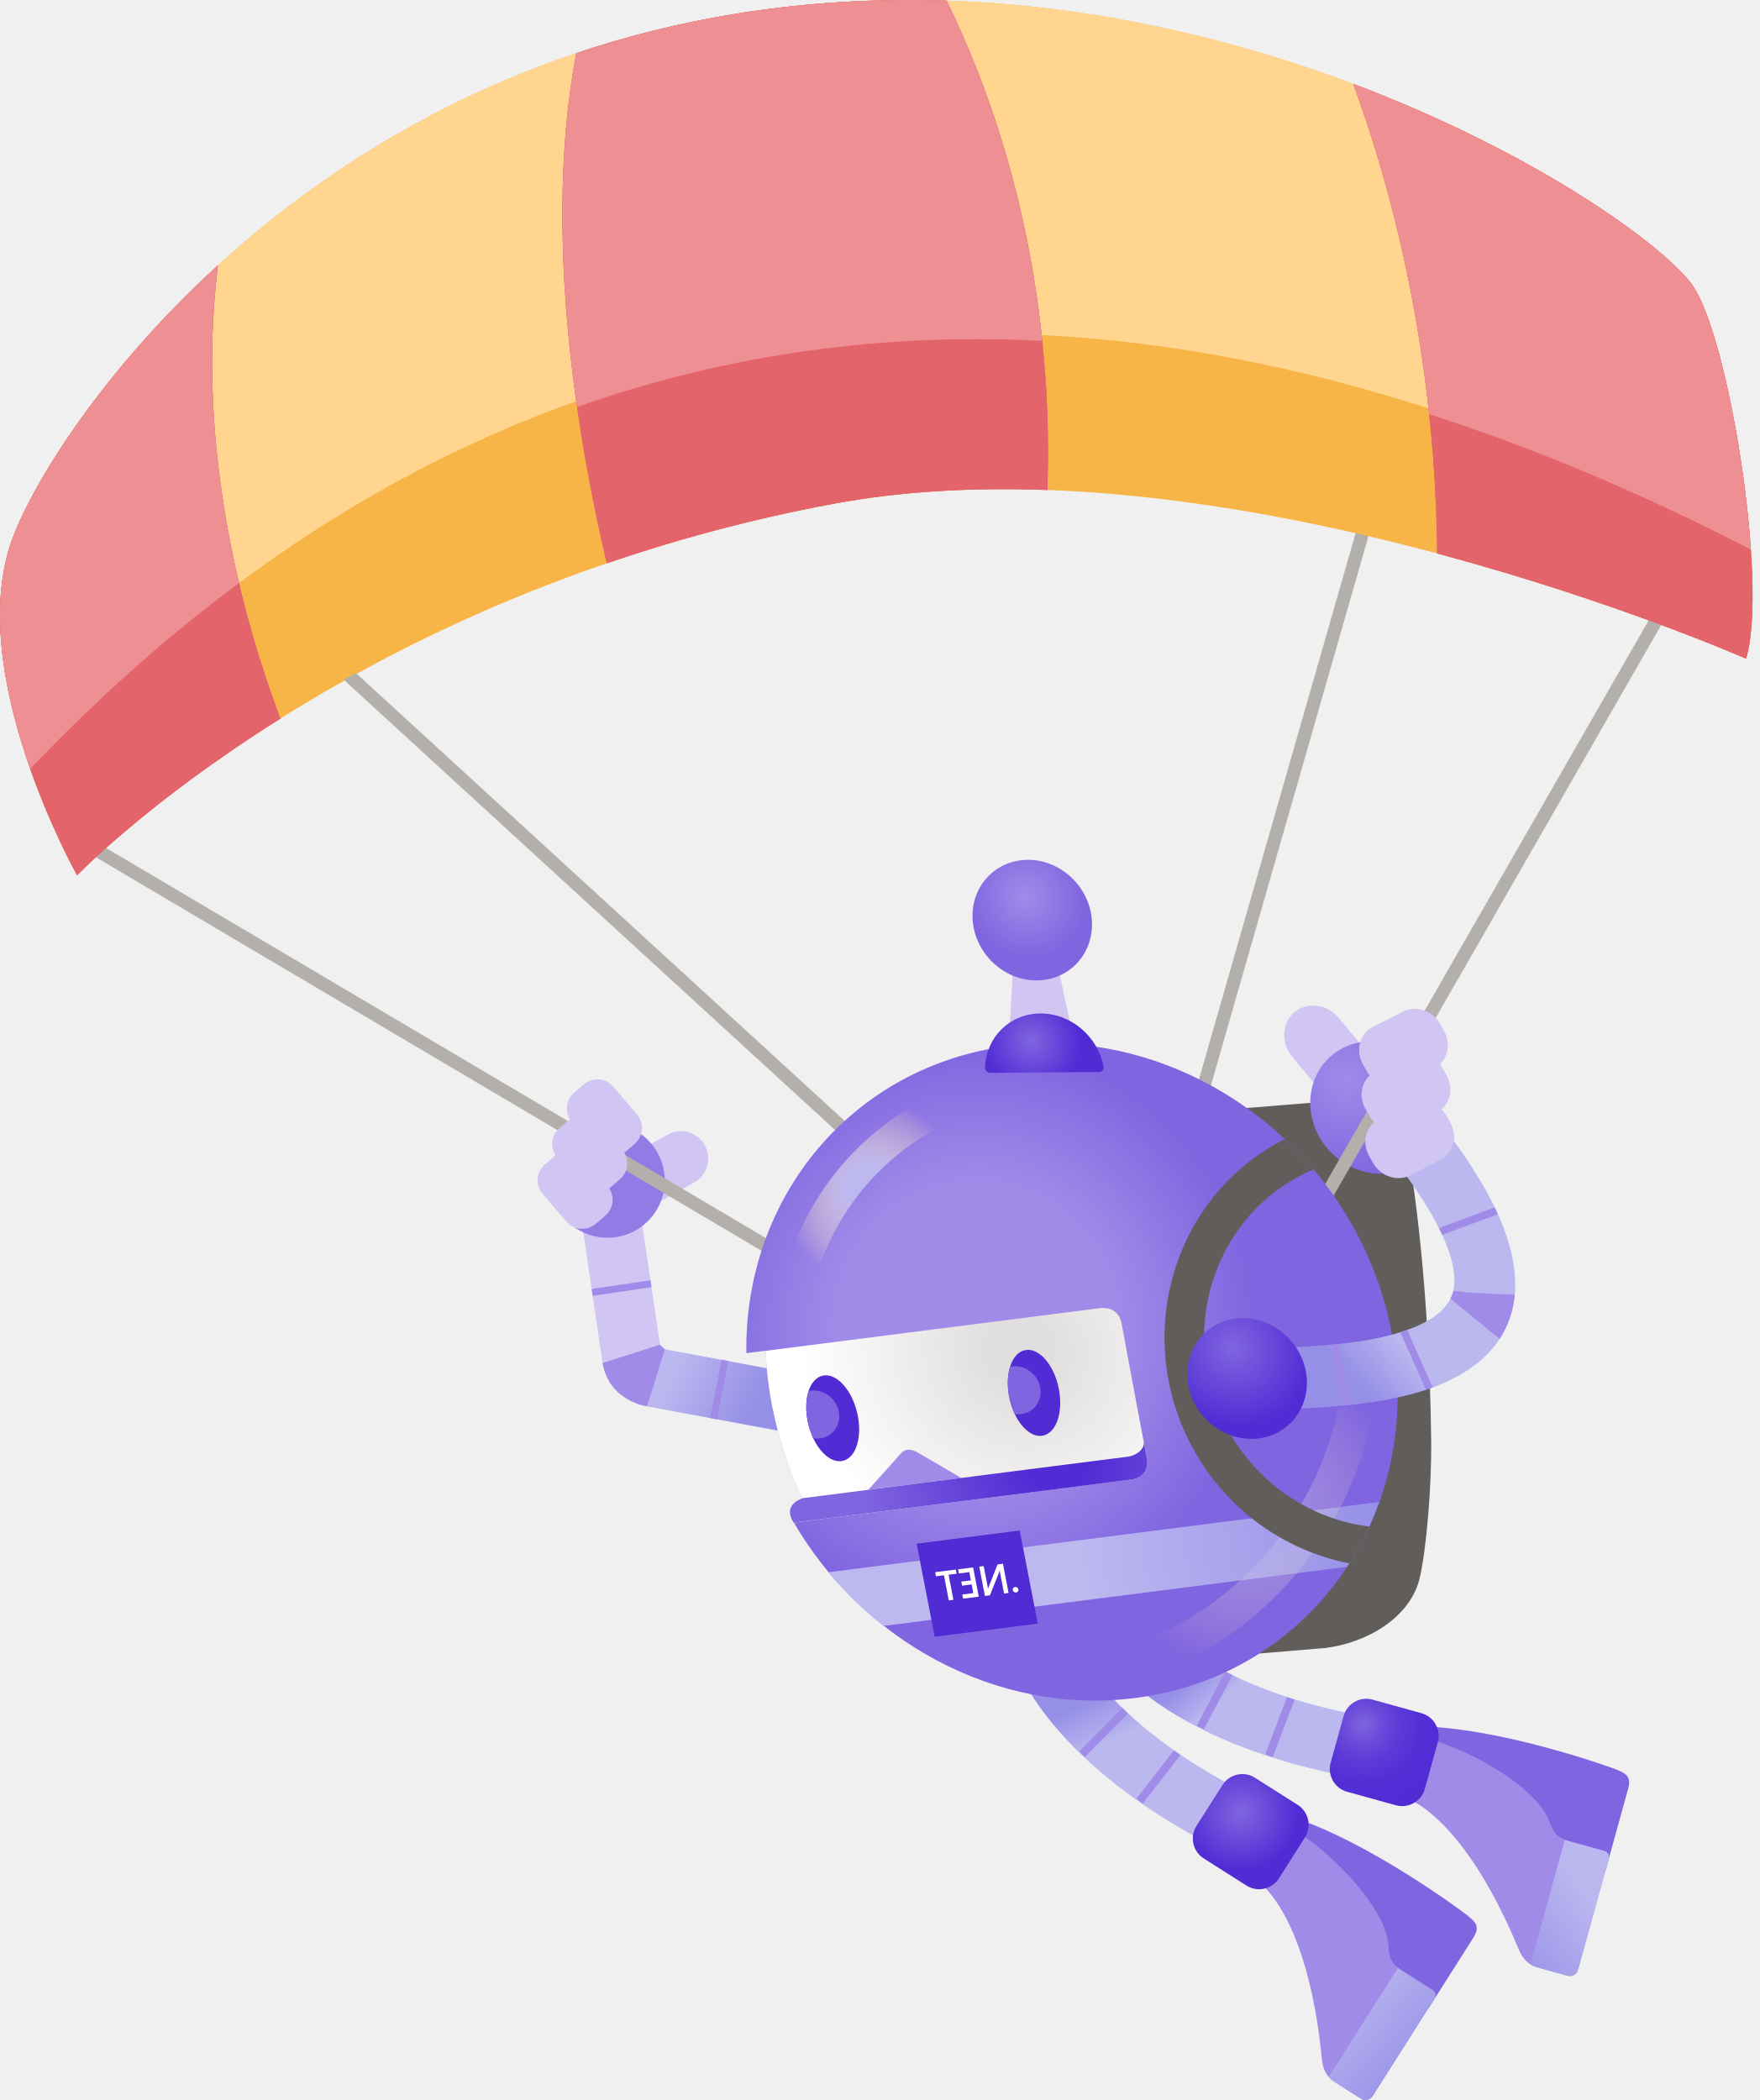
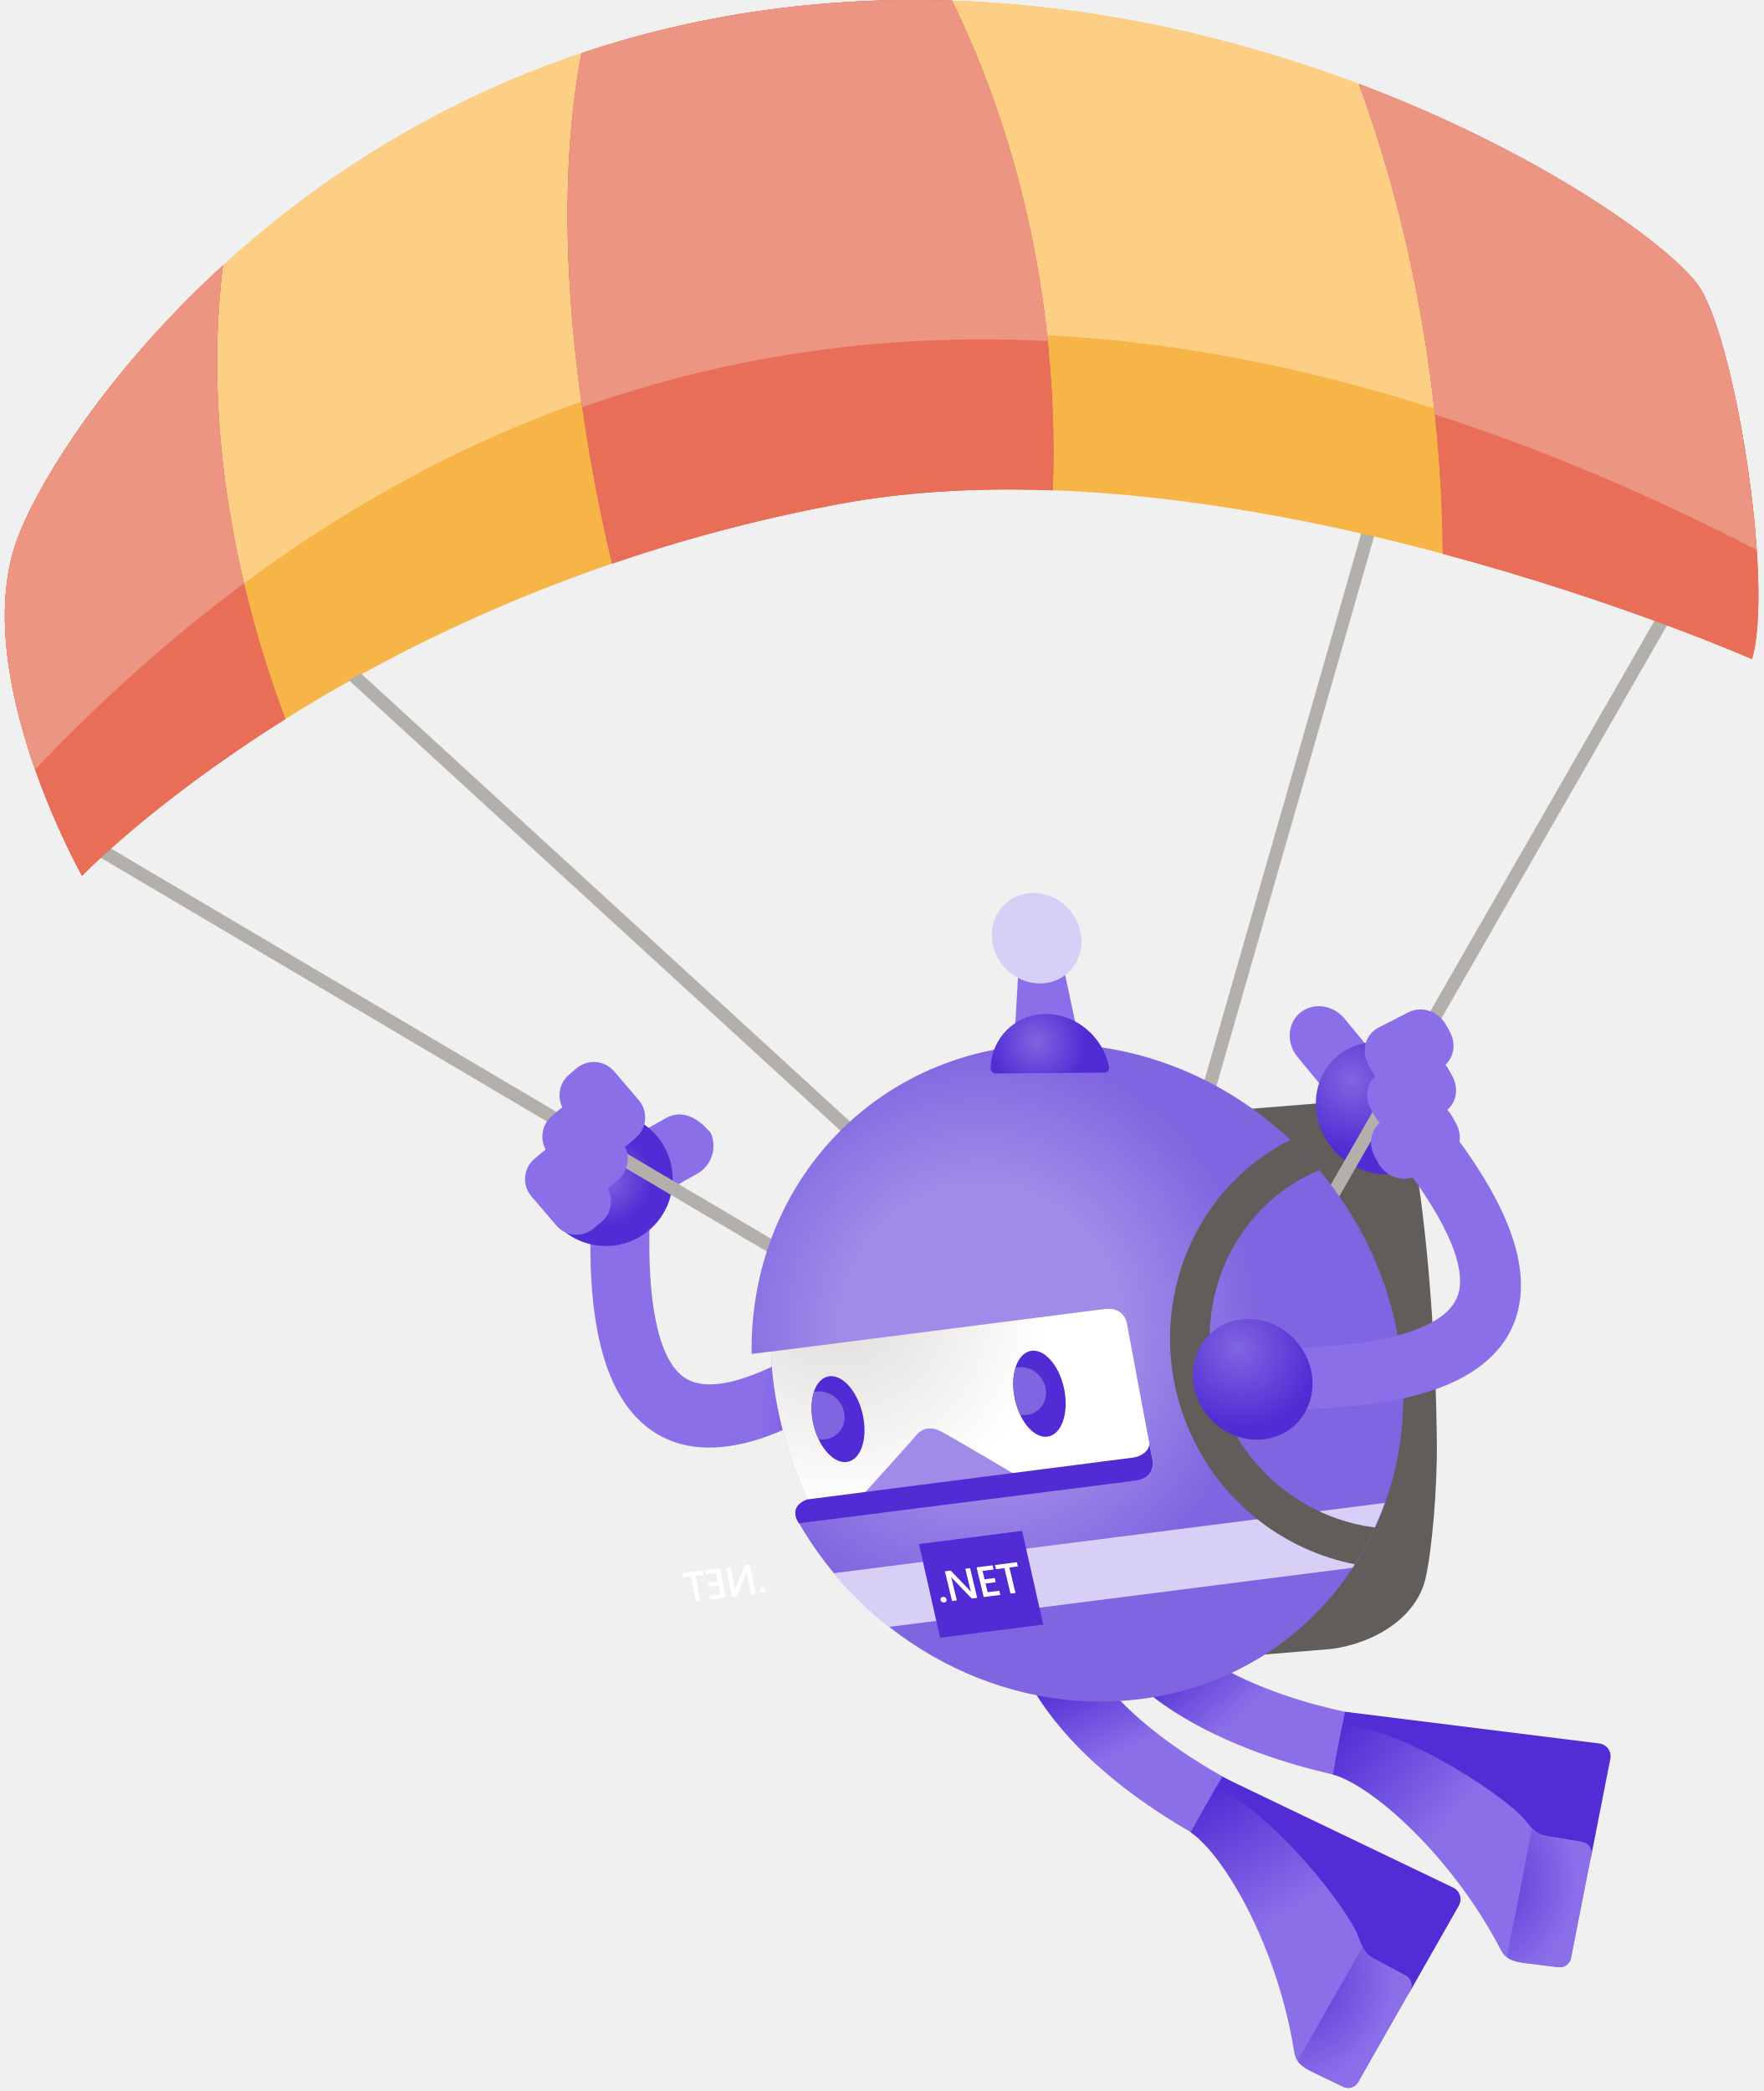
- <svg xmlns="http://www.w3.org/2000/svg" width="217" height="259" viewBox="0 0 217 259" fill="none">
-   <path d="M145.127 137.35L163.3 135.884C168.544 135.346 173.118 138.562 173.867 143.328C175.65 154.612 176.383 167.476 176.491 177.694C176.554 183.317 175.908 190.965 175.104 194.515C173.976 199.488 168.619 202.592 163.475 203.25L140.662 205.145C135.397 204.654 133.881 194.977 134.356 190.032L134.793 144.423C135.247 139.704 141.882 137.779 145.127 137.35Z" fill="#605D5A" />
-   <path d="M170.39 131.951L165.092 125.532C163.667 123.833 161.226 123.52 159.639 124.837C158.052 126.157 157.915 128.602 159.339 130.306L164.775 136.888L170.39 131.951Z" fill="#D0C5F3" />
-   <path d="M162.072 138.841C160.539 134.509 162.692 129.989 166.887 128.748C171.081 127.507 175.721 130.01 177.258 134.343C178.795 138.675 176.638 143.194 172.443 144.436C168.249 145.677 163.604 143.169 162.072 138.841Z" fill="url(#paint0_radial)" />
-   <path d="M151.788 169.55L207.889 71.804L206.477 70.996L152.121 165.709L145.456 147.381L171.352 57.075L169.79 56.625L143.749 147.443L151.788 169.55Z" fill="#B3AFAB" />
-   <path d="M215.329 81.24C215.329 81.24 151.517 53.072 102.841 62.12C42.691 73.3 9.506 107.958 9.506 107.958C9.506 107.958 -4.668 82.798 1.6 66.252C6.774 52.597 35.685 10.545 90.908 1.672C149.467 -7.738 201.092 25.2 208.552 34.968C213.138 40.967 218.082 71.917 215.329 81.24Z" fill="#F7B548" />
-   <path d="M3.72 94.828C0.705 86.243 -1.728 75.037 1.6 66.256C6.774 52.597 35.685 10.545 90.908 1.672C149.467 -7.738 201.092 25.196 208.552 34.968C211.659 39.038 214.933 54.571 215.862 67.06C102.1 8.317 33.877 63.328 3.72 94.828Z" fill="#FFD590" />
-   <path d="M97.352 176.707L79.787 173.453L81.215 166.263L95.781 168.984L97.352 176.707Z" fill="url(#paint1_linear)" />
-   <path d="M89.005 167.697L87.574 174.888L88.416 175.055L89.847 167.865L89.005 167.697Z" fill="#A08BE8" />
-   <path d="M81.56 167.034L79.035 149.886L71.782 150.955L74.308 168.102L81.56 167.034Z" fill="#D0C5F3" />
-   <path d="M80.21 157.904L72.958 158.972L73.083 159.821L80.335 158.753L80.21 157.904Z" fill="#A08BE8" />
-   <path d="M81.99 166.413L79.787 173.453C79.787 173.453 75.126 172.845 74.301 168.105C78.833 166.659 81.382 165.851 81.382 165.851L81.99 166.413Z" fill="#A08BE8" />
-   <path d="M76.254 143.336L82.348 139.933C83.977 139.037 86.026 139.633 86.922 141.266C87.817 142.894 87.222 144.944 85.593 145.84L79.341 149.33L76.254 143.336Z" fill="#D0C5F3" />
-   <path d="M74.926 152.654C78.82 152.654 81.978 149.497 81.978 145.602C81.978 141.707 78.82 138.55 74.926 138.55C71.031 138.55 67.874 141.707 67.874 145.602C67.874 149.497 71.031 152.654 74.926 152.654Z" fill="#927BE5" />
-   <path d="M132.902 177.319L132.469 164.189L132.219 163.956L43.882 83.001L42.37 83.814L130.869 164.926L131.182 174.416L11.56 103.688L10.735 105.083L132.902 177.319Z" fill="#B3AFAB" />
-   <path d="M166.882 10.353C189.112 18.73 204.707 29.927 208.552 34.964C213.138 40.966 218.082 71.917 215.329 81.239C215.329 81.239 199.321 74.174 177.229 68.259C177.116 54.317 175.213 33.097 166.882 10.353Z" fill="#E3646A" />
-   <path d="M34.572 88.629C18.14 98.943 9.51 107.953 9.51 107.953C9.51 107.953 -4.664 82.793 1.604 66.247C4.154 59.516 12.48 45.882 26.875 32.727C24.093 55.308 29.978 76.386 34.572 88.629Z" fill="#E3646A" />
-   <path d="M74.826 69.476C71.54 55.608 66.758 29.224 71.069 6.559C77.258 4.476 83.869 2.805 90.908 1.672C99.718 0.256 108.369 -0.194 116.741 0.081C128.27 23.758 129.658 46.869 129.162 60.432C120.207 60.099 111.297 60.549 102.842 62.119C92.728 63.998 83.381 66.543 74.826 69.476Z" fill="#E3646A" />
-   <path d="M166.882 10.353C189.112 18.73 204.707 29.927 208.552 34.964C213.138 40.966 218.082 71.917 215.329 81.239C215.329 81.239 199.321 74.174 177.229 68.259C177.116 54.317 175.213 33.097 166.882 10.353Z" fill="#E3646A" />
-   <path d="M34.572 88.629C18.14 98.943 9.51 107.953 9.51 107.953C9.51 107.953 -4.664 82.793 1.604 66.247C4.154 59.516 12.48 45.882 26.875 32.727C24.093 55.308 29.978 76.386 34.572 88.629Z" fill="#E3646A" />
-   <path d="M74.826 69.476C71.54 55.608 66.758 29.224 71.069 6.559C77.258 4.476 83.869 2.805 90.908 1.672C99.718 0.256 108.369 -0.194 116.741 0.081C128.27 23.758 129.658 46.869 129.162 60.432C120.207 60.099 111.297 60.549 102.842 62.119C92.728 63.998 83.381 66.543 74.826 69.476Z" fill="#E3646A" />
-   <path d="M3.72 94.827C0.705 86.242 -1.728 75.037 1.6 66.255C4.149 59.524 12.476 45.89 26.871 32.735C25.113 47.01 26.821 60.682 29.474 71.904C18.965 79.702 10.406 87.842 3.72 94.827Z" fill="#EE8F94" />
-   <path d="M176.242 51.089C174.98 39.196 172.281 25.095 166.882 10.353C189.112 18.73 204.707 29.927 208.552 34.964C211.721 39.113 215.058 55.171 215.912 67.776C202.012 60.599 188.796 55.121 176.242 51.089Z" fill="#EE8F94" />
-   <path d="M71.164 50.197C69.269 36.938 68.324 20.997 71.069 6.554C77.258 4.472 83.868 2.801 90.908 1.668C99.717 0.252 108.369 -0.198 116.741 0.077C124.03 15.048 127.266 29.79 128.533 42.037C106.807 40.937 87.721 44.345 71.164 50.197Z" fill="#EE8F94" />
-   <path d="M152.121 228.893L155.178 221.866C155.007 221.791 137.725 214.122 132.352 202.475L125.392 205.687C131.994 220 151.3 228.539 152.121 228.893Z" fill="url(#paint2_linear)" />
-   <path d="M170.79 236.937L162.867 249.551C162.867 249.551 162.975 253.72 163.896 255.395C164.6 256.678 167.057 258.178 168.174 258.815C168.486 258.994 168.878 258.894 169.069 258.59L176.746 246.447C176.992 246.056 176.875 245.543 176.483 245.298C175.134 244.456 172.418 242.411 171.922 241.386C171.189 239.857 170.79 236.937 170.79 236.937Z" fill="#D0C5F3" />
-   <path d="M158.693 223.907C168.261 226.732 180.499 235.833 181.115 236.358C181.969 237.091 182.548 237.637 181.698 238.974C180.64 240.64 176.1 247.789 176.1 247.789L155.794 229.622L158.693 223.907Z" fill="#8065E0" />
-   <path d="M155.249 232.093C158.864 235.175 161.934 242.686 163.009 253.908C163.134 255.22 163.567 256.128 164.583 256.774L167.836 258.84C168.315 259.144 168.957 259.002 169.261 258.523L176.917 246.468C177.133 246.127 177.033 245.677 176.692 245.46L172.939 243.077C171.768 242.336 171.319 241.715 171.219 239.97C170.973 235.596 164.908 229.085 159.777 225.74C154.645 222.391 155.249 232.093 155.249 232.093Z" fill="#A08BE8" />
-   <path d="M163.859 256.153C164.059 256.382 164.296 256.591 164.588 256.774L167.841 258.84C168.32 259.144 168.961 259.002 169.265 258.523L176.921 246.468C177.138 246.127 177.038 245.677 176.696 245.46L172.943 243.077C172.743 242.948 172.564 242.827 172.406 242.698L163.859 256.153Z" fill="url(#paint3_linear)" />
-   <path d="M138.405 210.645L133.086 216.006L133.784 216.698L139.102 211.337L138.405 210.645Z" fill="#A08BE8" />
-   <path d="M150.755 220.15L147.551 225.198C146.693 226.552 147.093 228.348 148.447 229.206L153.716 232.555C155.07 233.413 156.865 233.013 157.723 231.659L160.926 226.611C161.784 225.257 161.384 223.461 160.031 222.603L154.762 219.254C153.408 218.396 151.613 218.796 150.755 220.15Z" fill="url(#paint4_radial)" />
-   <path d="M144.778 215.87L140.145 221.834L140.921 222.437L145.554 216.473L144.778 215.87Z" fill="#A08BE8" />
-   <path d="M169.544 219.612L170.419 211.998C170.235 211.977 151.467 209.682 142.932 200.109L137.209 205.212C147.705 216.98 168.661 219.513 169.544 219.612Z" fill="url(#paint5_linear)" />
-   <path d="M189.749 221.862L185.851 236.238C185.851 236.238 187.171 240.195 188.541 241.528C189.591 242.548 192.378 243.269 193.631 243.552C193.981 243.632 194.331 243.419 194.423 243.077L198.226 229.223C198.346 228.777 198.084 228.319 197.638 228.202C196.101 227.794 192.907 226.628 192.136 225.79C190.982 224.541 189.749 221.862 189.749 221.862Z" fill="#D0C5F3" />
-   <path d="M174.38 212.923C184.355 212.831 198.713 217.967 199.459 218.292C200.492 218.742 201.204 219.096 200.779 220.625C200.254 222.524 197.997 230.689 197.997 230.689L173.276 219.242L174.38 212.923Z" fill="#8065E0" />
-   <path d="M173.475 221.762C177.837 223.657 182.96 229.943 187.262 240.366C187.766 241.582 188.445 242.328 189.608 242.648L193.323 243.677C193.873 243.827 194.439 243.506 194.593 242.957L198.4 229.193C198.509 228.806 198.28 228.402 197.892 228.298L193.606 227.111C192.269 226.74 191.661 226.282 191.057 224.64C189.545 220.529 181.843 216.068 175.962 214.364C170.064 212.66 173.475 221.762 173.475 221.762Z" fill="#A08BE8" />
-   <path d="M188.725 242.265C188.983 242.428 189.27 242.557 189.603 242.648L193.319 243.677C193.869 243.827 194.435 243.506 194.589 242.957L198.396 229.193C198.505 228.806 198.276 228.402 197.888 228.298L193.602 227.111C193.373 227.048 193.169 226.981 192.977 226.906L188.725 242.265Z" fill="url(#paint6_linear)" />
-   <path d="M151.11 206.144L147.586 212.824L148.456 213.283L151.979 206.603L151.11 206.144Z" fill="#A08BE8" />
-   <path d="M165.691 211.648L164.096 217.409C163.667 218.954 164.575 220.554 166.12 220.983L172.139 222.649C173.684 223.078 175.283 222.17 175.713 220.625L177.308 214.864C177.737 213.318 176.829 211.719 175.283 211.29L169.265 209.623C167.715 209.194 166.116 210.102 165.691 211.648Z" fill="url(#paint7_radial)" />
-   <path d="M158.724 209.296L156.032 216.352L156.951 216.703L159.643 209.646L158.724 209.296Z" fill="#A08BE8" />
-   <path d="M98.939 184.809C94.357 174.94 94.457 166.58 94.457 166.58L92.108 166.88L92.041 166.842C91.775 147.693 105.087 131.46 124.393 128.994C146.148 126.22 167.274 141.974 171.585 164.181C175.896 186.388 161.755 206.645 140 209.419C122.835 211.61 106.061 202.258 97.631 187.308C97.343 186.667 97.127 185.475 98.939 184.809Z" fill="url(#paint8_radial)" />
-   <path d="M97.864 187.758C97.864 187.758 96.356 185.754 98.926 184.813C94.398 175.065 94.44 166.797 94.444 166.597L135.31 161.381C135.31 161.381 137.834 160.786 138.3 163.185C138.767 165.585 139.987 172.383 141.441 179.885C141.741 181.426 140.645 182.33 139.675 182.455L97.71 187.808C97.806 187.775 97.864 187.758 97.864 187.758Z" fill="url(#paint9_radial)" />
-   <path d="M118.536 182.276C118.536 182.276 113.992 179.602 113.113 179.114C112.234 178.627 111.555 178.677 110.972 179.389C110.389 180.097 107.065 183.742 107.065 183.742L118.536 182.276Z" fill="#A08BE8" />
-   <path d="M97.864 187.758C97.864 187.758 96.356 185.754 98.926 184.813C98.922 184.805 98.918 184.792 98.913 184.784L139.1 179.656C140.033 179.535 141.128 178.814 141.053 177.877C141.183 178.54 141.312 179.21 141.441 179.889C141.712 181.289 140.837 182.159 139.946 182.401C139.858 182.422 139.766 182.447 139.671 182.459L136.926 182.809L97.71 187.812C97.805 187.775 97.864 187.758 97.864 187.758Z" fill="url(#paint10_radial)" />
-   <path d="M102.154 193.911L170.077 185.246C169.065 188.087 167.728 190.766 166.099 193.24L108.965 200.53C106.478 198.58 104.191 196.36 102.154 193.911Z" fill="url(#paint11_linear)" />
-   <path d="M132.207 127.315L124.472 127.378L124.934 119.326L130.49 119.284L132.207 127.315Z" fill="#D0C5F3" />
-   <path d="M134.643 113.423C134.964 117.53 131.936 120.884 127.879 120.917C123.822 120.95 120.273 117.643 119.952 113.54C119.632 109.436 122.66 106.079 126.717 106.046C130.774 106.012 134.323 109.32 134.643 113.423Z" fill="url(#paint12_radial)" />
-   <path d="M135.551 132.21C135.901 132.205 136.155 131.897 136.089 131.547C135.389 127.832 132.053 124.966 128.27 124.995C124.488 125.024 121.602 127.94 121.485 131.66C121.473 132.01 121.777 132.314 122.127 132.314L135.551 132.21Z" fill="url(#paint13_radial)" />
-   <path d="M128.636 177.056C130.31 176.7 131.165 174.052 130.545 171.142C129.926 168.233 128.066 166.163 126.392 166.52C124.718 166.876 123.864 169.524 124.483 172.433C125.103 175.343 126.962 177.413 128.636 177.056Z" fill="#512BD4" />
-   <path d="M103.956 180.167C105.618 179.765 106.396 177.09 105.694 174.192C104.993 171.295 103.078 169.271 101.417 169.673C99.756 170.075 98.978 172.75 99.679 175.648C100.38 178.546 102.295 180.569 103.956 180.167Z" fill="#512BD4" />
-   <path d="M127.025 169.125C126.271 168.563 125.367 168.388 124.559 168.571C124.255 169.554 124.184 170.796 124.422 172.125C124.572 172.954 124.821 173.72 125.146 174.395C126.175 174.553 127.216 174.166 127.829 173.287C128.733 171.995 128.374 170.133 127.025 169.125Z" fill="#8065E0" />
-   <path d="M102.191 172.12C101.437 171.558 100.534 171.383 99.725 171.566C99.388 172.595 99.326 173.936 99.626 175.365C99.78 176.094 100.009 176.777 100.296 177.39C101.329 177.556 102.383 177.169 102.999 176.282C103.903 174.986 103.541 173.124 102.191 172.12Z" fill="#8065E0" />
-   <path d="M127.979 200.242L115.267 201.863L113.038 190.387L125.75 188.762L127.979 200.242Z" fill="#512BD4" />
-   <path d="M125.309 196.406C125.405 196.393 125.48 196.352 125.534 196.277C125.588 196.202 125.605 196.118 125.588 196.027C125.571 195.931 125.521 195.856 125.442 195.798C125.363 195.739 125.276 195.714 125.18 195.727C125.084 195.739 125.005 195.781 124.951 195.86C124.896 195.935 124.876 196.023 124.892 196.114C124.909 196.206 124.959 196.281 125.042 196.339C125.121 196.393 125.209 196.418 125.309 196.406Z" fill="white" />
-   <path d="M121.456 196.831L122.081 196.752L123.218 193.894C123.247 193.823 123.268 193.748 123.28 193.673H123.293C123.293 193.752 123.322 193.919 123.368 194.173L123.822 196.535L124.376 196.464L123.684 192.857L123.018 192.94L121.922 195.727C121.877 195.843 121.847 195.923 121.835 195.964H121.827C121.822 195.868 121.802 195.706 121.756 195.477L121.31 193.152L120.76 193.219L121.456 196.831Z" fill="white" />
-   <path d="M118.765 197.164L120.698 196.922L120.007 193.315L118.149 193.548L118.245 194.056L119.532 193.894L119.728 194.915L118.545 195.06L118.64 195.564L119.823 195.414L120.027 196.481L118.665 196.652L118.765 197.164Z" fill="white" />
-   <path d="M115.421 194.41L116.412 194.286L117.003 197.385L117.574 197.314L116.982 194.215L117.97 194.09L117.874 193.582L115.325 193.898L115.421 194.41Z" fill="white" />
-   <path d="M100.671 157.366C103.175 149.205 108.769 142.586 116.225 138.85C117.116 138.404 117.557 137.379 117.303 136.359C117.041 135.305 115.879 134.705 114.946 135.151C106.369 139.249 99.922 146.735 97.077 156.016C96.777 156.995 97.339 158.086 98.331 158.461C99.322 158.832 100.372 158.345 100.671 157.366Z" fill="url(#paint14_radial)" />
-   <path d="M167.603 165.851C166.674 165.964 165.941 166.705 165.878 167.696C164.779 184.196 154.17 198.109 138.846 203.146C137.75 203.508 137.213 204.716 137.65 205.853C138.088 206.986 139.329 207.615 140.424 207.257C157.269 201.721 168.936 186.425 170.144 168.288C170.223 167.109 169.331 166.018 168.153 165.855C167.961 165.83 167.778 165.83 167.603 165.851Z" fill="url(#paint15_radial)" />
-   <path d="M182.698 167.688C184.306 166.276 185.643 164.451 186.343 162.085C188.226 155.699 184.939 147.439 176.284 136.838L170.636 141.395C177.188 149.426 180.212 155.841 179.145 159.461C178.4 161.981 175.438 163.793 170.086 164.997C164.3 166.301 153.137 166.372 153.025 166.372L153.596 173.941C154.087 173.937 165.662 173.866 172.21 172.391C174.234 171.937 179.12 170.833 182.698 167.688Z" fill="url(#paint16_linear)" />
-   <path d="M166.503 173.266C166.208 173.295 165.912 173.328 165.616 173.353L164.158 165.843H164.171C164.462 165.818 164.754 165.789 165.045 165.76L166.503 173.266Z" fill="#A08BE8" />
-   <path d="M172.689 164.314L173.539 164.031L176.675 171.116C176.392 171.221 176.117 171.316 175.842 171.408L172.689 164.314Z" fill="#A08BE8" />
-   <path d="M184.314 148.906C184.452 149.189 184.581 149.472 184.71 149.751L177.845 152.305C177.716 152.03 177.587 151.751 177.441 151.463L184.314 148.906Z" fill="#A08BE8" />
-   <path d="M186.797 159.669C186.722 160.503 186.572 161.311 186.338 162.085C186.001 163.223 185.514 164.231 184.926 165.135L178.862 160.161C178.974 159.932 179.199 159.536 179.233 159.211C181.132 159.449 184.681 159.624 186.797 159.669Z" fill="#A08BE8" />
-   <path d="M177.629 143.053L173.917 144.952C172.297 145.781 170.227 145.077 169.286 143.378L168.831 142.557C167.894 140.858 168.444 138.812 170.064 137.983L173.776 136.084C175.396 135.255 177.466 135.959 178.407 137.658L178.861 138.479C179.803 140.174 179.249 142.224 177.629 143.053Z" fill="#D0C5F3" />
-   <path d="M177.167 137.221L173.455 139.12C171.835 139.949 169.765 139.245 168.824 137.546L168.37 136.725C167.432 135.025 167.982 132.98 169.602 132.151L173.314 130.252C174.934 129.423 177.004 130.127 177.946 131.826L178.4 132.647C179.341 134.346 178.787 136.392 177.167 137.221Z" fill="#D0C5F3" />
-   <path d="M176.854 131.739L173.142 133.639C171.522 134.468 169.452 133.764 168.511 132.064L168.057 131.243C167.119 129.544 167.669 127.498 169.29 126.67L173.001 124.77C174.621 123.941 176.691 124.645 177.633 126.345L178.087 127.165C179.028 128.865 178.474 130.91 176.854 131.739Z" fill="#D0C5F3" />
-   <path d="M66.912 147.235L69.84 150.655C70.765 151.734 72.389 151.863 73.468 150.938L74.647 149.93C75.725 149.005 75.855 147.381 74.93 146.302L72.002 142.882C71.077 141.803 69.453 141.674 68.374 142.599L67.195 143.607C66.116 144.531 65.991 146.156 66.912 147.235Z" fill="#D0C5F3" />
-   <path d="M68.711 142.749L71.639 146.169C72.564 147.247 74.189 147.377 75.267 146.452L76.446 145.444C77.525 144.519 77.654 142.894 76.729 141.816L73.801 138.396C72.877 137.317 71.252 137.188 70.173 138.112L68.995 139.12C67.912 140.041 67.787 141.666 68.711 142.749Z" fill="#D0C5F3" />
-   <path d="M70.535 138.375L73.464 141.795C74.388 142.873 76.013 143.003 77.092 142.078L78.27 141.07C79.349 140.145 79.478 138.52 78.554 137.442L75.626 134.022C74.701 132.943 73.076 132.814 71.998 133.738L70.819 134.746C69.736 135.667 69.611 137.296 70.535 138.375Z" fill="#D0C5F3" />
-   <path d="M158.427 140.503C159.676 141.678 160.863 142.919 161.98 144.236C161.701 144.352 161.422 144.473 161.142 144.602C149.992 149.847 145.331 163.485 150.75 175.003C154.303 182.555 161.326 187.35 168.882 188.275C168.161 189.849 167.332 191.37 166.407 192.815C157.973 191.174 150.325 185.579 146.327 177.082C139.87 163.352 145.306 147.11 158.427 140.503Z" fill="#605D5A" />
-   <path d="M149.051 163.993C145.931 166.405 145.527 171.058 148.147 174.386C150.767 177.715 155.416 178.456 158.535 176.044C161.655 173.632 162.059 168.979 159.439 165.651C156.824 162.327 152.171 161.581 149.051 163.993Z" fill="url(#paint17_radial)" />
+ <svg xmlns="http://www.w3.org/2000/svg" width="248" height="294" viewBox="0 0 248 294" fill="none">
+   <path d="M98.472 203.49C96.039 203.31 93.563 202.573 91.302 200.901C85.191 196.387 82.501 186.608 83.081 171.008L91.359 171.269C90.921 183.086 92.585 191.003 96.049 193.559C98.458 195.341 102.402 194.952 108.099 192.362C114.257 189.568 124.469 181.946 124.568 181.87L129.258 189.145C128.812 189.478 118.225 197.38 111.254 200.544C109.092 201.528 103.889 203.89 98.472 203.49Z" fill="url(#paint0_linear)" />
+   <path d="M166.241 156.676L186.973 155.004C192.955 154.391 198.173 158.059 199.028 163.495C201.062 176.368 201.898 191.041 202.022 202.697C202.093 209.112 201.356 217.836 200.439 221.884C199.152 227.558 193.041 231.098 187.172 231.849L161.147 234.011C155.141 233.45 153.411 222.412 153.953 216.771L154.452 164.745C154.97 159.361 162.539 157.166 166.241 156.676Z" fill="#605D5A" />
+   <path d="M195.06 150.518L189.016 143.196C187.391 141.257 184.606 140.901 182.796 142.402C180.986 143.908 180.829 146.698 182.454 148.641L188.655 156.149L195.06 150.518Z" fill="#8A6FE8" />
+   <path d="M185.571 158.377C183.822 153.436 186.279 148.28 191.064 146.864C195.849 145.448 201.142 148.304 202.896 153.246C204.649 158.187 202.188 163.343 197.403 164.759C192.618 166.175 187.32 163.314 185.571 158.377Z" fill="url(#paint1_radial)" />
+   <path d="M173.839 193.407L237.84 81.908L236.229 80.986L174.219 189.026L166.616 168.118L196.158 65.106L194.376 64.593L164.668 168.19L173.839 193.407Z" fill="#B3AFAB" />
+   <path d="M246.327 92.671C246.327 92.671 173.53 60.539 118.001 70.86C49.382 83.614 11.525 123.148 11.525 123.148C11.525 123.148 -4.645 94.448 2.506 75.574C8.408 59.998 41.389 12.029 104.388 1.908C171.192 -8.826 230.085 28.745 238.596 39.888C243.827 46.731 249.468 82.036 246.327 92.671Z" fill="#F7B548" />
+   <path d="M4.925 108.171C1.484 98.377 -1.291 85.595 2.506 75.579C8.408 59.998 41.389 12.029 104.388 1.908C171.192 -8.826 230.085 28.741 238.596 39.888C242.14 44.531 245.875 62.25 246.935 76.496C117.156 9.487 39.327 72.238 4.925 108.171Z" fill="#FCCF84" />
+   <path d="M85.547 161.723L93.668 157.189C97.545 155.061 100.634 160.554 99.76 158.962C100.952 161.133 100.159 163.861 97.987 165.054L89.662 169.701L85.547 161.723Z" fill="#8A6FE8" />
+   <path d="M85.195 175.194C90.381 175.194 94.585 170.99 94.585 165.804C94.585 160.619 90.381 156.415 85.195 156.415C80.01 156.415 75.806 160.619 75.806 165.804C75.806 170.99 80.01 175.194 85.195 175.194Z" fill="url(#paint2_radial)" />
+   <path d="M152.295 202.269L151.801 187.292L151.515 187.026L50.741 94.68L49.016 95.607L149.976 188.133L150.332 198.957L13.867 118.278L12.926 119.869L152.295 202.269Z" fill="#B3AFAB" />
+   <path d="M191.059 11.81C216.419 21.366 234.21 34.139 238.596 39.883C243.827 46.731 249.468 82.036 246.327 92.671C246.327 92.671 228.066 84.612 202.863 77.864C202.734 61.96 200.563 37.755 191.059 11.81Z" fill="#E3646A" />
+   <path d="M40.121 101.1C21.375 112.865 11.529 123.143 11.529 123.143C11.529 123.143 -4.641 94.443 2.511 75.569C5.419 67.89 14.917 52.338 31.339 37.332C28.165 63.091 34.88 87.135 40.121 101.1Z" fill="#E3646A" />
+   <path d="M86.041 79.252C82.292 63.433 76.837 33.336 81.755 7.481C88.816 5.106 96.357 3.2 104.388 1.908C114.438 0.292 124.307 -0.221 133.858 0.093C147.011 27.101 148.593 53.464 148.028 68.936C137.811 68.555 127.647 69.069 118.001 70.86C106.464 73.003 95.801 75.906 86.041 79.252Z" fill="#E3646A" />
+   <path d="M191.059 11.81C216.419 21.366 234.21 34.139 238.596 39.883C243.827 46.731 249.468 82.036 246.327 92.671C246.327 92.671 228.066 84.612 202.863 77.864C202.734 61.96 200.563 37.755 191.059 11.81Z" fill="#E86E58" />
+   <path d="M40.121 101.1C21.375 112.865 11.529 123.143 11.529 123.143C11.529 123.143 -4.641 94.443 2.511 75.569C5.419 67.89 14.917 52.338 31.339 37.332C28.165 63.091 34.88 87.135 40.121 101.1Z" fill="#E86E58" />
+   <path d="M86.041 79.252C82.292 63.433 76.837 33.336 81.755 7.481C88.816 5.106 96.357 3.2 104.388 1.908C114.438 0.292 124.307 -0.221 133.858 0.093C147.011 27.101 148.593 53.464 148.028 68.936C137.811 68.555 127.647 69.069 118.001 70.86C106.464 73.003 95.801 75.906 86.041 79.252Z" fill="#E86E58" />
+   <path d="M4.925 108.171C1.484 98.377 -1.291 85.595 2.506 75.579C5.414 67.9 14.913 52.347 31.335 37.341C29.329 53.626 31.278 69.221 34.304 82.022C22.316 90.917 12.551 100.202 4.925 108.171Z" fill="#ED9583" />
+   <path d="M201.736 58.278C200.297 44.711 197.218 28.627 191.059 11.81C216.419 21.366 234.21 34.139 238.596 39.883C242.212 44.616 246.018 62.934 246.992 77.313C231.135 69.126 216.058 62.877 201.736 58.278Z" fill="#ED9583" />
+   <path d="M81.865 57.261C79.703 42.136 78.624 23.951 81.755 7.477C88.816 5.101 96.357 3.195 104.388 1.903C114.438 0.287 124.307 -0.226 133.858 0.088C142.174 17.166 145.866 33.982 147.31 47.952C122.525 46.697 100.753 50.584 81.865 57.261Z" fill="#ED9583" />
+   <path d="M174.219 261.1L178.291 253.008C178.097 252.923 157.797 244.251 151.667 230.96L143.727 234.624C151.259 250.955 173.283 260.696 174.219 261.1Z" fill="url(#paint3_linear)" />
+   <path d="M194.029 250.713L194.823 241.694C194.614 241.67 173.478 239.185 163.737 228.266L157.208 234.087C169.182 247.51 193.017 250.594 194.029 250.713Z" fill="url(#paint4_linear)" />
+   <path d="M113.549 210.813C108.322 199.556 108.436 190.019 108.436 190.019L105.756 190.361L105.68 190.319C105.376 168.475 120.563 149.957 142.587 147.144C167.405 143.98 191.506 161.951 196.424 187.282C201.342 212.614 185.21 235.721 160.392 238.886C140.81 241.385 121.675 230.718 112.057 213.664C111.729 212.932 111.482 211.573 113.549 210.813Z" fill="url(#paint5_radial)" />
+   <path d="M113.535 210.818C108.37 199.699 108.417 190.266 108.422 190.038L155.041 184.089C155.041 184.089 157.921 183.41 158.453 186.147C158.985 188.884 160.377 196.638 162.036 205.196C162.378 206.954 161.128 207.986 160.021 208.128C160.016 208.128 114.305 212.623 113.535 210.818Z" fill="url(#paint6_radial)" />
+   <path d="M142.52 207.197C142.52 207.197 134.229 202.317 132.618 201.423C131.012 200.53 129.776 200.625 128.712 201.922C127.647 203.215 121.584 209.867 121.584 209.867L142.52 207.197Z" fill="#A08BE8" />
+   <path d="M112.323 214.177C112.323 214.177 110.603 211.891 113.535 210.818C113.53 210.808 159.361 204.935 159.361 204.935C160.425 204.797 161.675 203.975 161.589 202.906C161.736 203.661 161.884 204.426 162.031 205.201C162.34 206.798 161.342 207.791 160.325 208.066C160.225 208.09 160.121 208.119 160.012 208.133L156.88 208.532L112.323 214.177Z" fill="#512BD4" />
+   <path d="M117.217 221.195L194.704 211.312C193.549 214.552 192.024 217.608 190.166 220.43L124.987 228.746C122.15 226.522 119.541 223.989 117.217 221.195Z" fill="#D8CFF7" />
+   <path d="M151.501 145.229L142.677 145.301L143.205 136.116L149.544 136.068L151.501 145.229Z" fill="#8A6FE8" />
+   <path d="M150.09 136.84C152.62 134.614 152.732 130.606 150.34 127.886C147.948 125.167 143.958 124.766 141.428 126.992C138.897 129.218 138.785 133.227 141.177 135.946C143.569 138.665 147.56 139.066 150.09 136.84Z" fill="#D8CFF7" />
+   <path d="M155.317 150.813C155.716 150.808 156.006 150.456 155.93 150.057C155.131 145.819 151.325 142.549 147.011 142.583C142.696 142.616 139.403 145.942 139.27 150.185C139.256 150.585 139.603 150.931 140.002 150.931L155.317 150.813Z" fill="url(#paint7_radial)" />
+   <path d="M147.428 201.969C149.338 201.563 150.313 198.542 149.606 195.223C148.899 191.904 146.778 189.544 144.869 189.95C142.959 190.357 141.984 193.377 142.69 196.696C143.397 200.015 145.518 202.376 147.428 201.969Z" fill="#512BD4" />
+   <path d="M119.273 205.518C121.168 205.06 122.056 202.008 121.256 198.703C120.456 195.397 118.271 193.089 116.376 193.548C114.481 194.006 113.593 197.058 114.393 200.363C115.193 203.669 117.378 205.977 119.273 205.518Z" fill="#512BD4" />
+   <path d="M145.59 192.922C144.73 192.281 143.699 192.081 142.777 192.29C142.43 193.412 142.349 194.828 142.62 196.344C142.791 197.289 143.076 198.164 143.447 198.933C144.621 199.114 145.809 198.672 146.507 197.669C147.538 196.196 147.13 194.072 145.59 192.922Z" fill="#8065E0" />
+   <path d="M117.26 196.339C116.4 195.698 115.369 195.498 114.447 195.707C114.062 196.881 113.991 198.411 114.333 200.041C114.509 200.872 114.77 201.651 115.098 202.35C116.277 202.54 117.479 202.098 118.182 201.086C119.213 199.608 118.8 197.484 117.26 196.339Z" fill="#8065E0" />
+   <path d="M146.678 228.418L132.176 230.266L129.206 217.095L143.708 215.246L146.678 228.418Z" fill="#512BD4" />
+   <path d="M107.296 224.042C107.405 224.027 107.491 223.98 107.552 223.894C107.614 223.809 107.633 223.714 107.614 223.609C107.595 223.5 107.538 223.414 107.448 223.348C107.358 223.281 107.258 223.253 107.148 223.267C107.039 223.281 106.949 223.329 106.887 223.419C106.825 223.505 106.802 223.604 106.821 223.709C106.84 223.813 106.897 223.899 106.992 223.966C107.087 224.027 107.187 224.056 107.296 224.042Z" fill="white" />
+   <path d="M102.9 224.526L103.613 224.436L104.91 221.176C104.944 221.095 104.967 221.01 104.982 220.924H104.996C104.996 221.015 105.029 221.205 105.082 221.495L105.599 224.189L106.231 224.108L105.443 219.993L104.682 220.088L103.433 223.267C103.38 223.4 103.347 223.49 103.333 223.538H103.323C103.319 223.429 103.295 223.243 103.243 222.982L102.734 220.33L102.107 220.407L102.9 224.526Z" fill="white" />
+   <path d="M99.831 224.906L102.036 224.631L101.247 220.516L99.128 220.782L99.237 221.362L100.705 221.176L100.929 222.34L99.579 222.507L99.688 223.082L101.038 222.911L101.271 224.127L99.717 224.322L99.831 224.906Z" fill="white" />
+   <path d="M96.02 221.766L97.151 221.623L97.826 225.158L98.477 225.077L97.802 221.542L98.928 221.4L98.819 220.82L95.911 221.181L96.02 221.766Z" fill="white" />
+   <path d="M209.102 191.283C210.936 189.672 212.461 187.591 213.259 184.892C215.407 177.608 211.658 168.185 201.784 156.092L195.341 161.29C202.815 170.452 206.265 177.769 205.048 181.899C204.198 184.773 200.819 186.84 194.713 188.214C188.113 189.701 175.379 189.782 175.25 189.782L175.901 198.416C176.462 198.411 189.667 198.33 197.137 196.648C199.446 196.13 205.02 194.871 209.102 191.283Z" fill="#8A6FE8" />
+   <path d="M203.319 163.181L199.085 165.348C197.237 166.294 194.875 165.491 193.801 163.552L193.283 162.616C192.214 160.677 192.841 158.344 194.69 157.399L198.923 155.232C200.772 154.286 203.133 155.089 204.207 157.028L204.725 157.964C205.799 159.898 205.167 162.236 203.319 163.181Z" fill="#8A6FE8" />
+   <path d="M202.791 156.529L198.558 158.696C196.709 159.641 194.348 158.838 193.274 156.9L192.756 155.964C191.687 154.025 192.314 151.692 194.162 150.746L198.396 148.579C200.244 147.634 202.606 148.437 203.68 150.376L204.198 151.312C205.272 153.25 204.64 155.583 202.791 156.529Z" fill="#8A6FE8" />
+   <path d="M202.435 150.276L198.201 152.443C196.353 153.388 193.991 152.585 192.917 150.646L192.399 149.71C191.33 147.772 191.957 145.438 193.806 144.493L198.04 142.326C199.888 141.38 202.25 142.184 203.324 144.122L203.841 145.058C204.915 146.997 204.283 149.33 202.435 150.276Z" fill="#8A6FE8" />
+   <path d="M74.709 168.195L78.239 172.319C79.57 173.878 81.917 174.058 83.471 172.728L84.611 171.754C86.17 170.423 86.35 168.076 85.02 166.522L81.489 162.397C80.159 160.839 77.811 160.658 76.257 161.989L75.117 162.963C73.558 164.293 73.378 166.636 74.709 168.195Z" fill="#8A6FE8" />
+   <path d="M77.175 162.298L80.563 166.256C81.936 167.862 84.345 168.047 85.951 166.674L86.925 165.842C88.531 164.469 88.717 162.06 87.343 160.454L83.955 156.496C82.582 154.89 80.173 154.704 78.567 156.078L77.593 156.909C75.987 158.282 75.801 160.692 77.175 162.298Z" fill="#8A6FE8" />
+   <path d="M79.574 156.443L83.019 160.468C84.374 162.055 86.759 162.241 88.346 160.882L89.387 159.993C90.974 158.639 91.159 156.253 89.8 154.666L86.355 150.642C85.001 149.055 82.615 148.869 81.028 150.228L79.988 151.117C78.405 152.471 78.22 154.856 79.574 156.443Z" fill="#8A6FE8" />
+   <path d="M181.413 160.273C182.839 161.613 184.193 163.029 185.467 164.531C185.148 164.664 184.83 164.802 184.511 164.949C171.791 170.932 166.474 186.489 172.656 199.627C176.709 208.242 184.721 213.711 193.34 214.766C192.518 216.562 191.573 218.297 190.518 219.946C180.895 218.073 172.171 211.692 167.61 201.998C160.244 186.337 166.445 167.81 181.413 160.273Z" fill="#605D5A" />
+   <path d="M170.717 187.068C167.158 189.82 166.697 195.127 169.686 198.924C172.675 202.721 177.978 203.566 181.537 200.815C185.096 198.064 185.557 192.756 182.568 188.96C179.584 185.168 174.276 184.317 170.717 187.068Z" fill="url(#paint8_radial)" />
+   <path d="M171.839 249.82L168.341 255.973L198.082 280.293L205.105 267.948C205.638 267.007 205.281 265.866 204.302 265.396L171.839 249.82Z" fill="#522CD5" />
+   <path d="M181.979 288.599C182.221 290.143 183.452 290.813 184.787 291.454L188.883 293.422C189.615 293.773 190.541 293.483 190.945 292.775L198.263 279.912C198.719 279.114 198.41 278.14 197.583 277.741L193.44 275.522C191.896 274.781 191.63 273.973 190.879 272.034C189.591 268.713 179.817 255.527 170.998 251.293L167.396 257.627C172.209 260.896 179.674 273.873 181.979 288.599Z" fill="url(#paint9_linear)" />
+   <path d="M184.787 291.454C183.856 291.008 182.981 290.537 182.449 289.772L191.577 273.726C191.981 274.538 192.447 275.047 193.435 275.522L197.579 277.741C198.41 278.14 198.714 279.109 198.263 279.912L190.945 292.775C190.541 293.483 189.615 293.773 188.883 293.422L184.787 291.454Z" fill="url(#paint10_radial)" />
+   <path d="M132.76 225.315C132.646 225.329 132.537 225.306 132.437 225.239C132.337 225.172 132.276 225.087 132.247 224.978C132.223 224.868 132.238 224.769 132.304 224.683C132.366 224.598 132.456 224.545 132.575 224.531C132.694 224.517 132.803 224.541 132.903 224.607C133.003 224.674 133.069 224.764 133.093 224.868C133.117 224.973 133.098 225.073 133.036 225.158C132.969 225.249 132.879 225.301 132.76 225.315Z" fill="white" />
+   <path d="M137.389 224.659L136.633 224.754L133.91 221.941C133.839 221.87 133.782 221.794 133.73 221.718H133.711C133.749 221.804 133.801 221.994 133.872 222.288L134.528 225.02L133.858 225.106L132.86 220.934L133.663 220.829L136.305 223.576C136.414 223.69 136.49 223.766 136.524 223.814H136.533C136.486 223.704 136.433 223.519 136.372 223.258L135.73 220.573L136.395 220.487L137.389 224.659Z" fill="white" />
+   <path d="M140.643 224.246L138.306 224.545L137.308 220.373L139.555 220.088L139.698 220.677L138.144 220.877L138.424 222.055L139.859 221.875L139.997 222.459L138.562 222.64L138.857 223.871L140.506 223.661L140.643 224.246Z" fill="white" />
+   <path d="M143.114 220.24L141.917 220.392L142.772 223.975L142.078 224.065L141.223 220.483L140.03 220.635L139.888 220.045L142.972 219.651L143.114 220.24Z" fill="white" />
+   <path d="M189.111 240.677L187.747 247.624L223.675 261.233L226.412 247.297C226.621 246.237 225.918 245.268 224.844 245.134L189.111 240.677Z" fill="#522CD5" />
+   <path d="M211.05 274.225C211.767 275.612 213.15 275.854 214.623 276.04L219.133 276.6C219.94 276.7 220.724 276.13 220.881 275.332L223.732 260.811C223.908 259.908 223.309 259.086 222.397 258.972L217.764 258.188C216.068 257.974 215.554 257.294 214.229 255.693C211.953 252.951 198.496 243.557 188.788 242.345L187.386 249.497C192.979 251.06 204.184 260.991 211.05 274.225Z" fill="url(#paint11_linear)" />
+   <path d="M214.618 276.04C213.592 275.911 212.613 275.745 211.867 275.189L215.421 257.076C216.063 257.717 216.666 258.054 217.755 258.188L222.387 258.972C223.305 259.086 223.899 259.908 223.723 260.81L220.872 275.332C220.715 276.13 219.926 276.7 219.123 276.6L214.618 276.04Z" fill="url(#paint12_radial)" />
  <defs>
-     <radialGradient id="paint0_radial" cx="0" cy="0" r="1" gradientUnits="userSpaceOnUse" gradientTransform="translate(165.919 133.117) rotate(138.66) scale(12.0145 12.9104)">
-       <stop stop-color="#A08BE8" />
-       <stop offset="1" stop-color="#8065E0" />
+     <linearGradient id="paint0_linear" x1="129.156" y1="189.932" x2="81.895" y2="186.435" gradientUnits="userSpaceOnUse">
+       <stop stop-color="#522CD5" />
+       <stop offset="0.454" stop-color="#8A6FE8" />
+     </linearGradient>
+     <radialGradient id="paint1_radial" cx="0" cy="0" r="1" gradientUnits="userSpaceOnUse" gradientTransform="translate(189.927 151.816) rotate(138.662) scale(13.7057 14.7275)">
+       <stop stop-color="#8065E0" />
+       <stop offset="0.695" stop-color="#512BD4" />
    </radialGradient>
-     <linearGradient id="paint1_linear" x1="97.624" y1="175.954" x2="80.447" y2="167.667" gradientUnits="userSpaceOnUse">
-       <stop offset="0.27" stop-color="#958FE7" />
-       <stop offset="0.845" stop-color="#BBB7EF" />
+     <radialGradient id="paint2_radial" cx="0" cy="0" r="1" gradientUnits="userSpaceOnUse" gradientTransform="translate(85.1946 165.803) scale(9.39194)">
+       <stop stop-color="#8065E0" />
+       <stop offset="0.695" stop-color="#512BD4" />
+     </radialGradient>
+     <linearGradient id="paint3_linear" x1="154.224" y1="229.62" x2="170.153" y2="263.035" gradientUnits="userSpaceOnUse">
+       <stop offset="0.094" stop-color="#522CD5" />
+       <stop offset="0.45" stop-color="#8A6FE8" />
    </linearGradient>
-     <linearGradient id="paint2_linear" x1="134.371" y1="201.404" x2="148.336" y2="230.697" gradientUnits="userSpaceOnUse">
-       <stop offset="0.232" stop-color="#958FE7" />
-       <stop offset="0.406" stop-color="#BBB7EF" />
+     <linearGradient id="paint4_linear" x1="165.583" y1="226.482" x2="190.629" y2="253.873" gradientUnits="userSpaceOnUse">
+       <stop offset="0.094" stop-color="#522CD5" />
+       <stop offset="0.45" stop-color="#8A6FE8" />
    </linearGradient>
-     <linearGradient id="paint3_linear" x1="175.324" y1="255.592" x2="165.359" y2="246.188" gradientUnits="userSpaceOnUse">
-       <stop stop-color="#958FE7" />
-       <stop offset="1" stop-color="#BBB7EF" />
-     </linearGradient>
-     <radialGradient id="paint4_radial" cx="0" cy="0" r="1" gradientUnits="userSpaceOnUse" gradientTransform="translate(152.982 223.517) rotate(176.887) scale(7.16486 7.16545)">
-       <stop stop-color="#8065E0" />
-       <stop offset="1" stop-color="#512BD4" />
-     </radialGradient>
-     <linearGradient id="paint5_linear" x1="144.57" y1="198.467" x2="166.468" y2="222.414" gradientUnits="userSpaceOnUse">
-       <stop offset="0.237" stop-color="#958FE7" />
-       <stop offset="0.384" stop-color="#BBB7EF" />
-     </linearGradient>
-     <linearGradient id="paint6_linear" x1="184.459" y1="242.053" x2="195.86" y2="233.505" gradientUnits="userSpaceOnUse">
-       <stop stop-color="#958FE7" />
-       <stop offset="0.996" stop-color="#BBB7EF" />
-     </linearGradient>
-     <radialGradient id="paint7_radial" cx="0" cy="0" r="1" gradientUnits="userSpaceOnUse" gradientTransform="translate(168.1 212.688) rotate(156.438) scale(10.2514 10.252)">
-       <stop stop-color="#8065E0" />
-       <stop offset="0.023" stop-color="#7D62DF" />
-       <stop offset="0.237" stop-color="#6A4ADA" />
-       <stop offset="0.462" stop-color="#5C39D7" />
-       <stop offset="0.706" stop-color="#542ED5" />
-       <stop offset="1" stop-color="#512BD4" />
-     </radialGradient>
-     <radialGradient id="paint8_radial" cx="0" cy="0" r="1" gradientUnits="userSpaceOnUse" gradientTransform="translate(120.372 163.833) rotate(172.727) scale(50.053 51.5291)">
+     <radialGradient id="paint5_radial" cx="0" cy="0" r="1" gradientUnits="userSpaceOnUse" gradientTransform="translate(137.995 186.871) rotate(172.728) scale(57.1004 58.7797)">
      <stop offset="0.347" stop-color="#A08BE8" />
      <stop offset="0.684" stop-color="#8065E0" />
      <stop offset="0.76" stop-color="#8065E0" />
    </radialGradient>
-     <radialGradient id="paint9_radial" cx="0" cy="0" r="1" gradientUnits="userSpaceOnUse" gradientTransform="translate(125.713 166.609) rotate(138.66) scale(40.0255 43.01)">
+     <radialGradient id="paint6_radial" cx="0" cy="0" r="1" gradientUnits="userSpaceOnUse" gradientTransform="translate(116.841 181.328) rotate(138.662) scale(45.0889 48.4504)">
      <stop offset="0.093" stop-color="#E1DFDD" />
      <stop offset="0.657" stop-color="white" />
    </radialGradient>
-     <radialGradient id="paint10_radial" cx="0" cy="0" r="1" gradientUnits="userSpaceOnUse" gradientTransform="translate(130.104 179.933) rotate(138.66) scale(24.0665 25.861)">
-       <stop offset="0.157" stop-color="#512BD4" />
-       <stop offset="0.997" stop-color="#8065E0" />
-     </radialGradient>
-     <linearGradient id="paint11_linear" x1="187.041" y1="185.401" x2="119.392" y2="195.854" gradientUnits="userSpaceOnUse">
-       <stop offset="0.237" stop-color="#958FE7" />
-       <stop offset="0.804" stop-color="#BDB9F0" />
-     </linearGradient>
-     <radialGradient id="paint12_radial" cx="0" cy="0" r="1" gradientUnits="userSpaceOnUse" gradientTransform="translate(126.475 110.658) rotate(138.66) scale(7.13154 7.6633)">
-       <stop stop-color="#A08BE8" />
-       <stop offset="1" stop-color="#8065E0" />
-     </radialGradient>
-     <radialGradient id="paint13_radial" cx="0" cy="0" r="1" gradientUnits="userSpaceOnUse" gradientTransform="translate(127.176 128.435) rotate(138.66) scale(5.89207 6.3314)">
+     <radialGradient id="paint7_radial" cx="0" cy="0" r="1" gradientUnits="userSpaceOnUse" gradientTransform="translate(145.729 146.476) rotate(138.662) scale(6.72143 7.22254)">
      <stop stop-color="#8065E0" />
      <stop offset="1" stop-color="#512BD4" />
    </radialGradient>
-     <radialGradient id="paint14_radial" cx="0" cy="0" r="1" gradientUnits="userSpaceOnUse" gradientTransform="translate(107.183 146.786) rotate(-103.921) scale(11.5546 11.1047)">
-       <stop offset="0.263" stop-color="#BDB9F0" />
-       <stop offset="0.434" stop-color="#CEC3E2" stop-opacity="0.767" />
-       <stop offset="0.797" stop-color="#EDD6C9" stop-opacity="0.275" />
-       <stop offset="1" stop-color="#F9DDBF" stop-opacity="0" />
-     </radialGradient>
-     <radialGradient id="paint15_radial" cx="0" cy="0" r="1" gradientUnits="userSpaceOnUse" gradientTransform="translate(153.895 186.575) rotate(-6.95224) scale(18.9783 19.5235)">
-       <stop stop-color="#BDB9F0" />
-       <stop offset="0.297" stop-color="#C3BCEB" stop-opacity="0.4" />
-       <stop offset="0.413" stop-color="#CEC3E2" stop-opacity="0.334" />
-       <stop offset="0.79" stop-color="#EDD6C9" stop-opacity="0.119" />
-       <stop offset="1" stop-color="#F9DDBF" stop-opacity="0" />
-     </radialGradient>
-     <linearGradient id="paint16_linear" x1="154.078" y1="174.43" x2="185.273" y2="146.994" gradientUnits="userSpaceOnUse">
-       <stop offset="0.302" stop-color="#958FE7" />
-       <stop offset="0.48" stop-color="#BBB7EF" />
-     </linearGradient>
-     <radialGradient id="paint17_radial" cx="0" cy="0" r="1" gradientUnits="userSpaceOnUse" gradientTransform="translate(152.031 166.204) rotate(138.66) scale(13.5733 14.5854)">
+     <radialGradient id="paint8_radial" cx="0" cy="0" r="1" gradientUnits="userSpaceOnUse" gradientTransform="translate(174.083 189.559) rotate(138.662) scale(15.4838 16.6382)">
      <stop stop-color="#8065E0" />
      <stop offset="0.695" stop-color="#512BD4" />
    </radialGradient>
+     <linearGradient id="paint9_linear" x1="169.272" y1="252.349" x2="193.195" y2="291.636" gradientUnits="userSpaceOnUse">
+       <stop stop-color="#522CD5" />
+       <stop offset="0.44" stop-color="#8A6FE8" />
+     </linearGradient>
+     <radialGradient id="paint10_radial" cx="0" cy="0" r="1" gradientUnits="userSpaceOnUse" gradientTransform="translate(180.54 277.779) rotate(119.631) scale(15.5932)">
+       <stop offset="0.034" stop-color="#522CD5" />
+       <stop offset="0.996" stop-color="#8A6FE8" />
+     </radialGradient>
+     <linearGradient id="paint11_linear" x1="187.586" y1="243.784" x2="222.752" y2="273.429" gradientUnits="userSpaceOnUse">
+       <stop stop-color="#522CD5" />
+       <stop offset="0.44" stop-color="#8A6FE8" />
+     </linearGradient>
+     <radialGradient id="paint12_radial" cx="0" cy="0" r="1" gradientUnits="userSpaceOnUse" gradientTransform="translate(206.252 264.444) rotate(101.104) scale(15.594)">
+       <stop offset="0.034" stop-color="#522CD5" />
+       <stop offset="0.996" stop-color="#8A6FE8" />
+     </radialGradient>
  </defs>
</svg>
